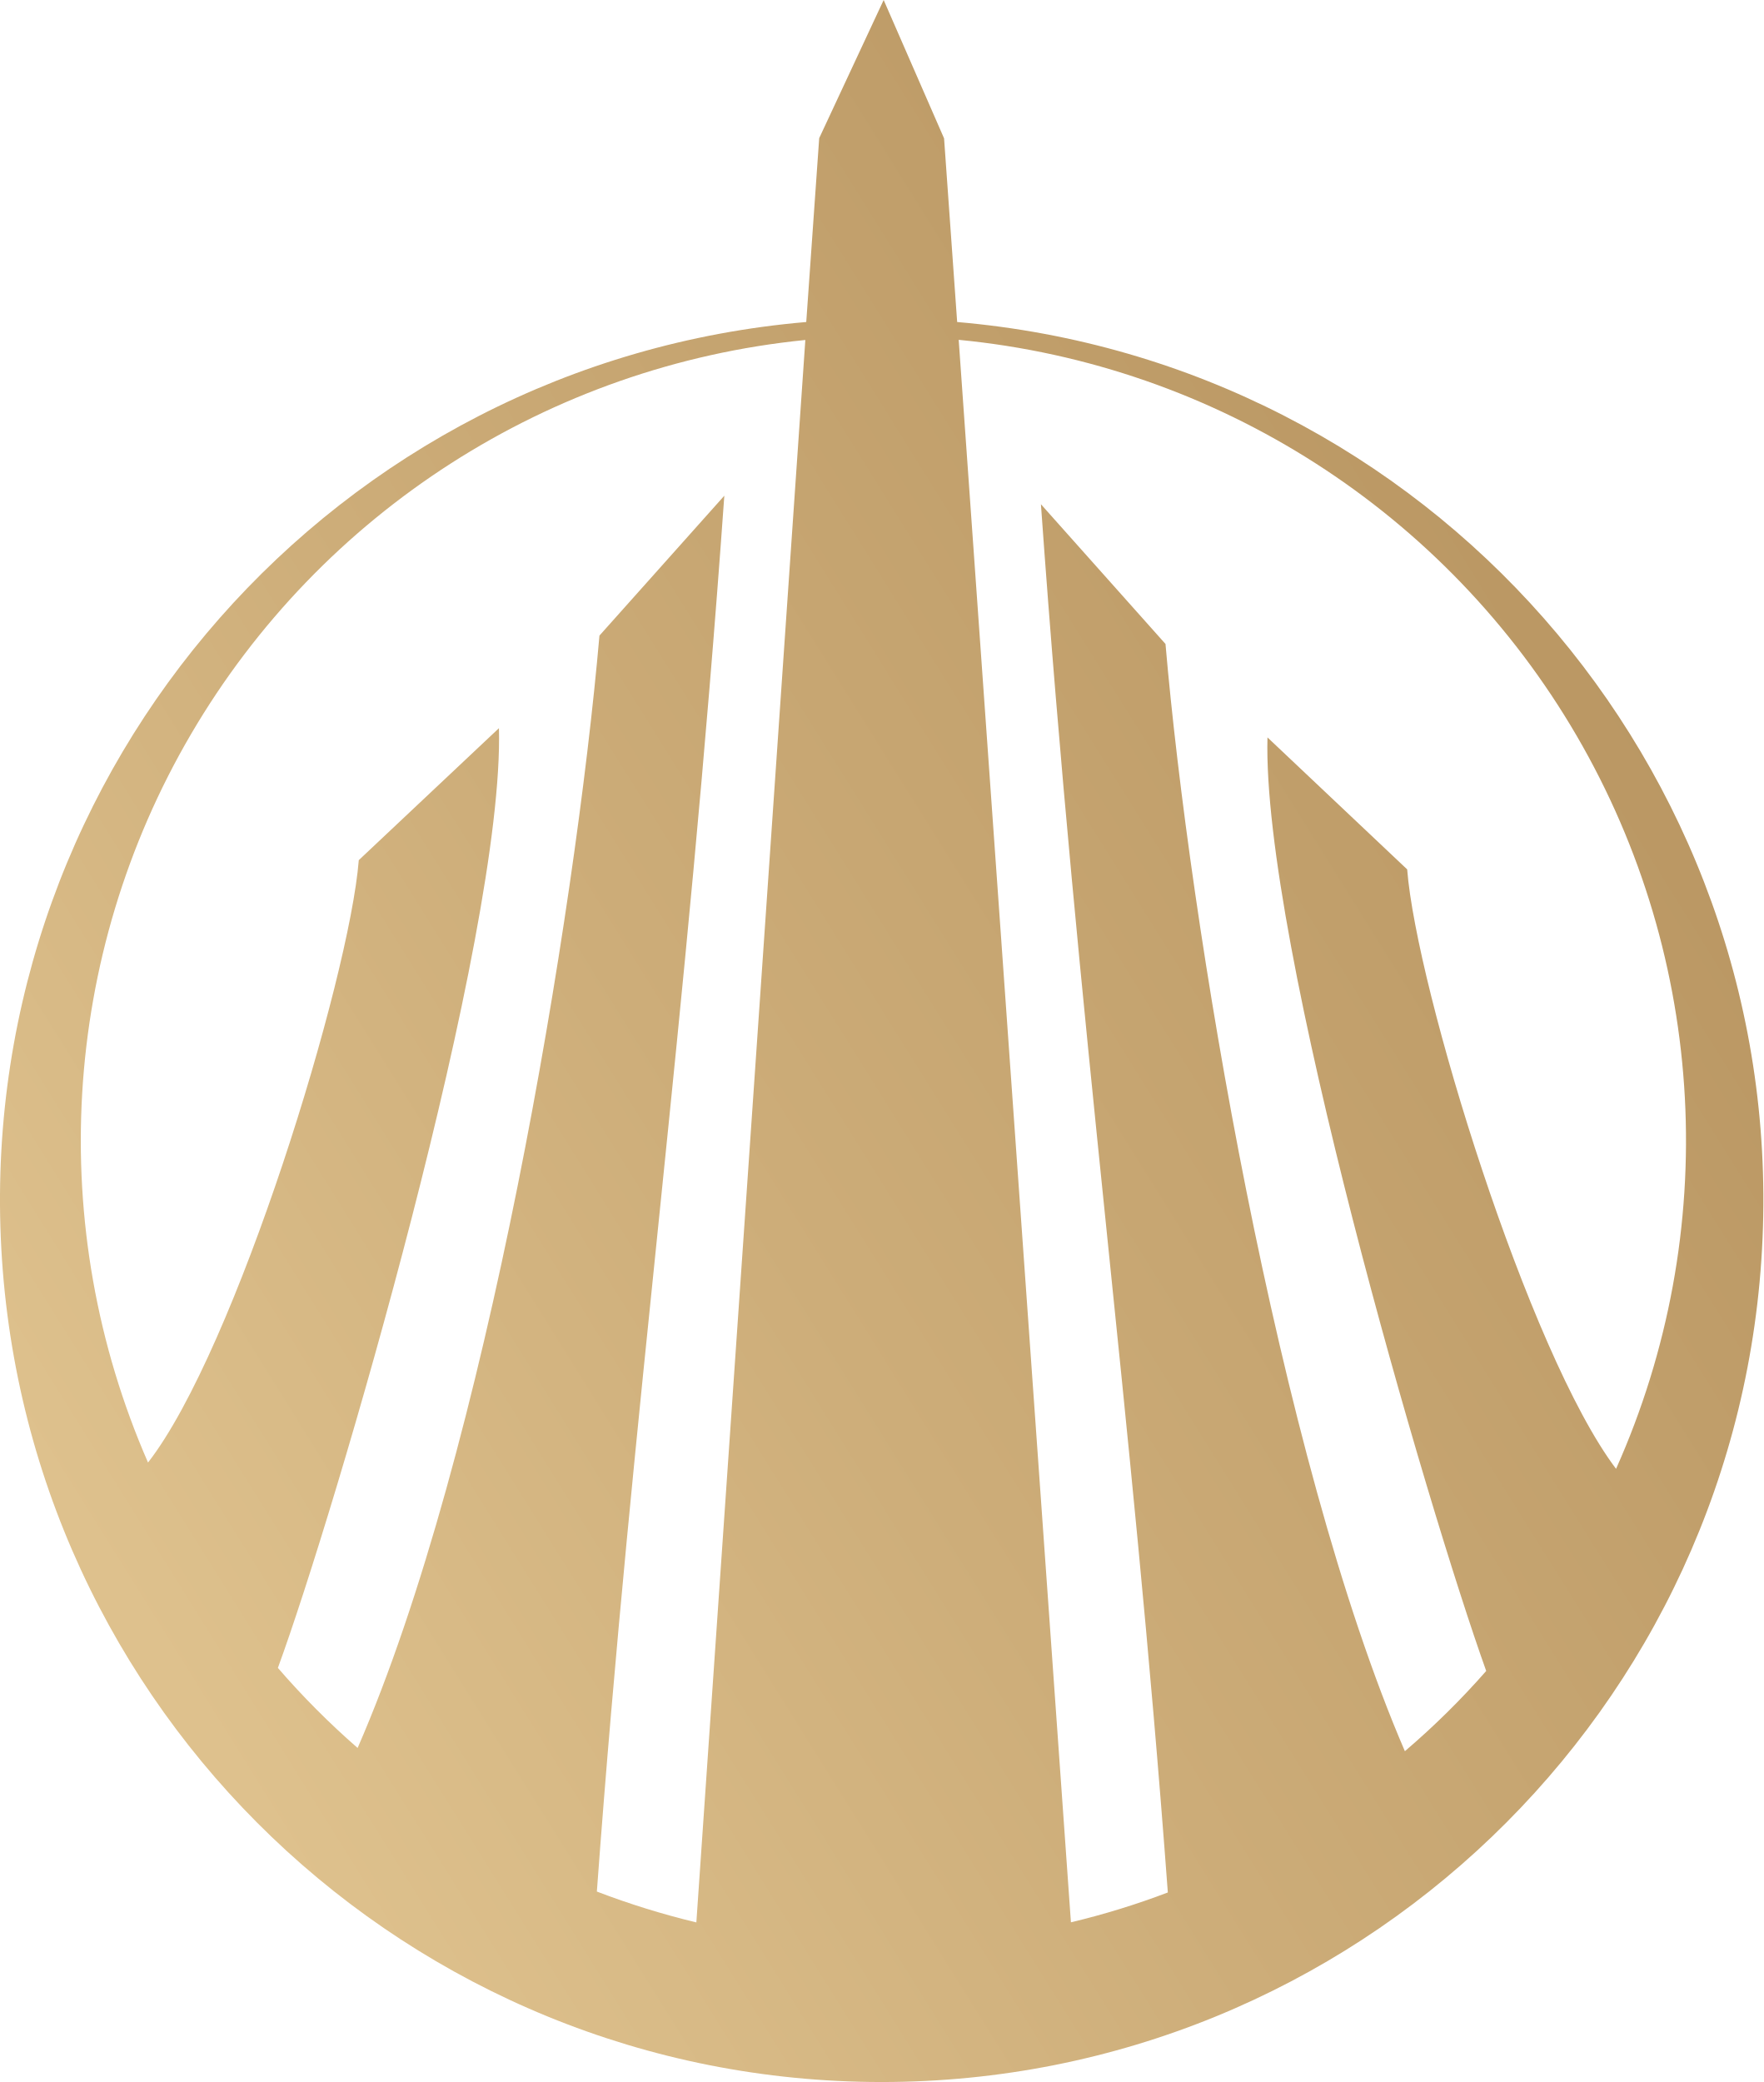
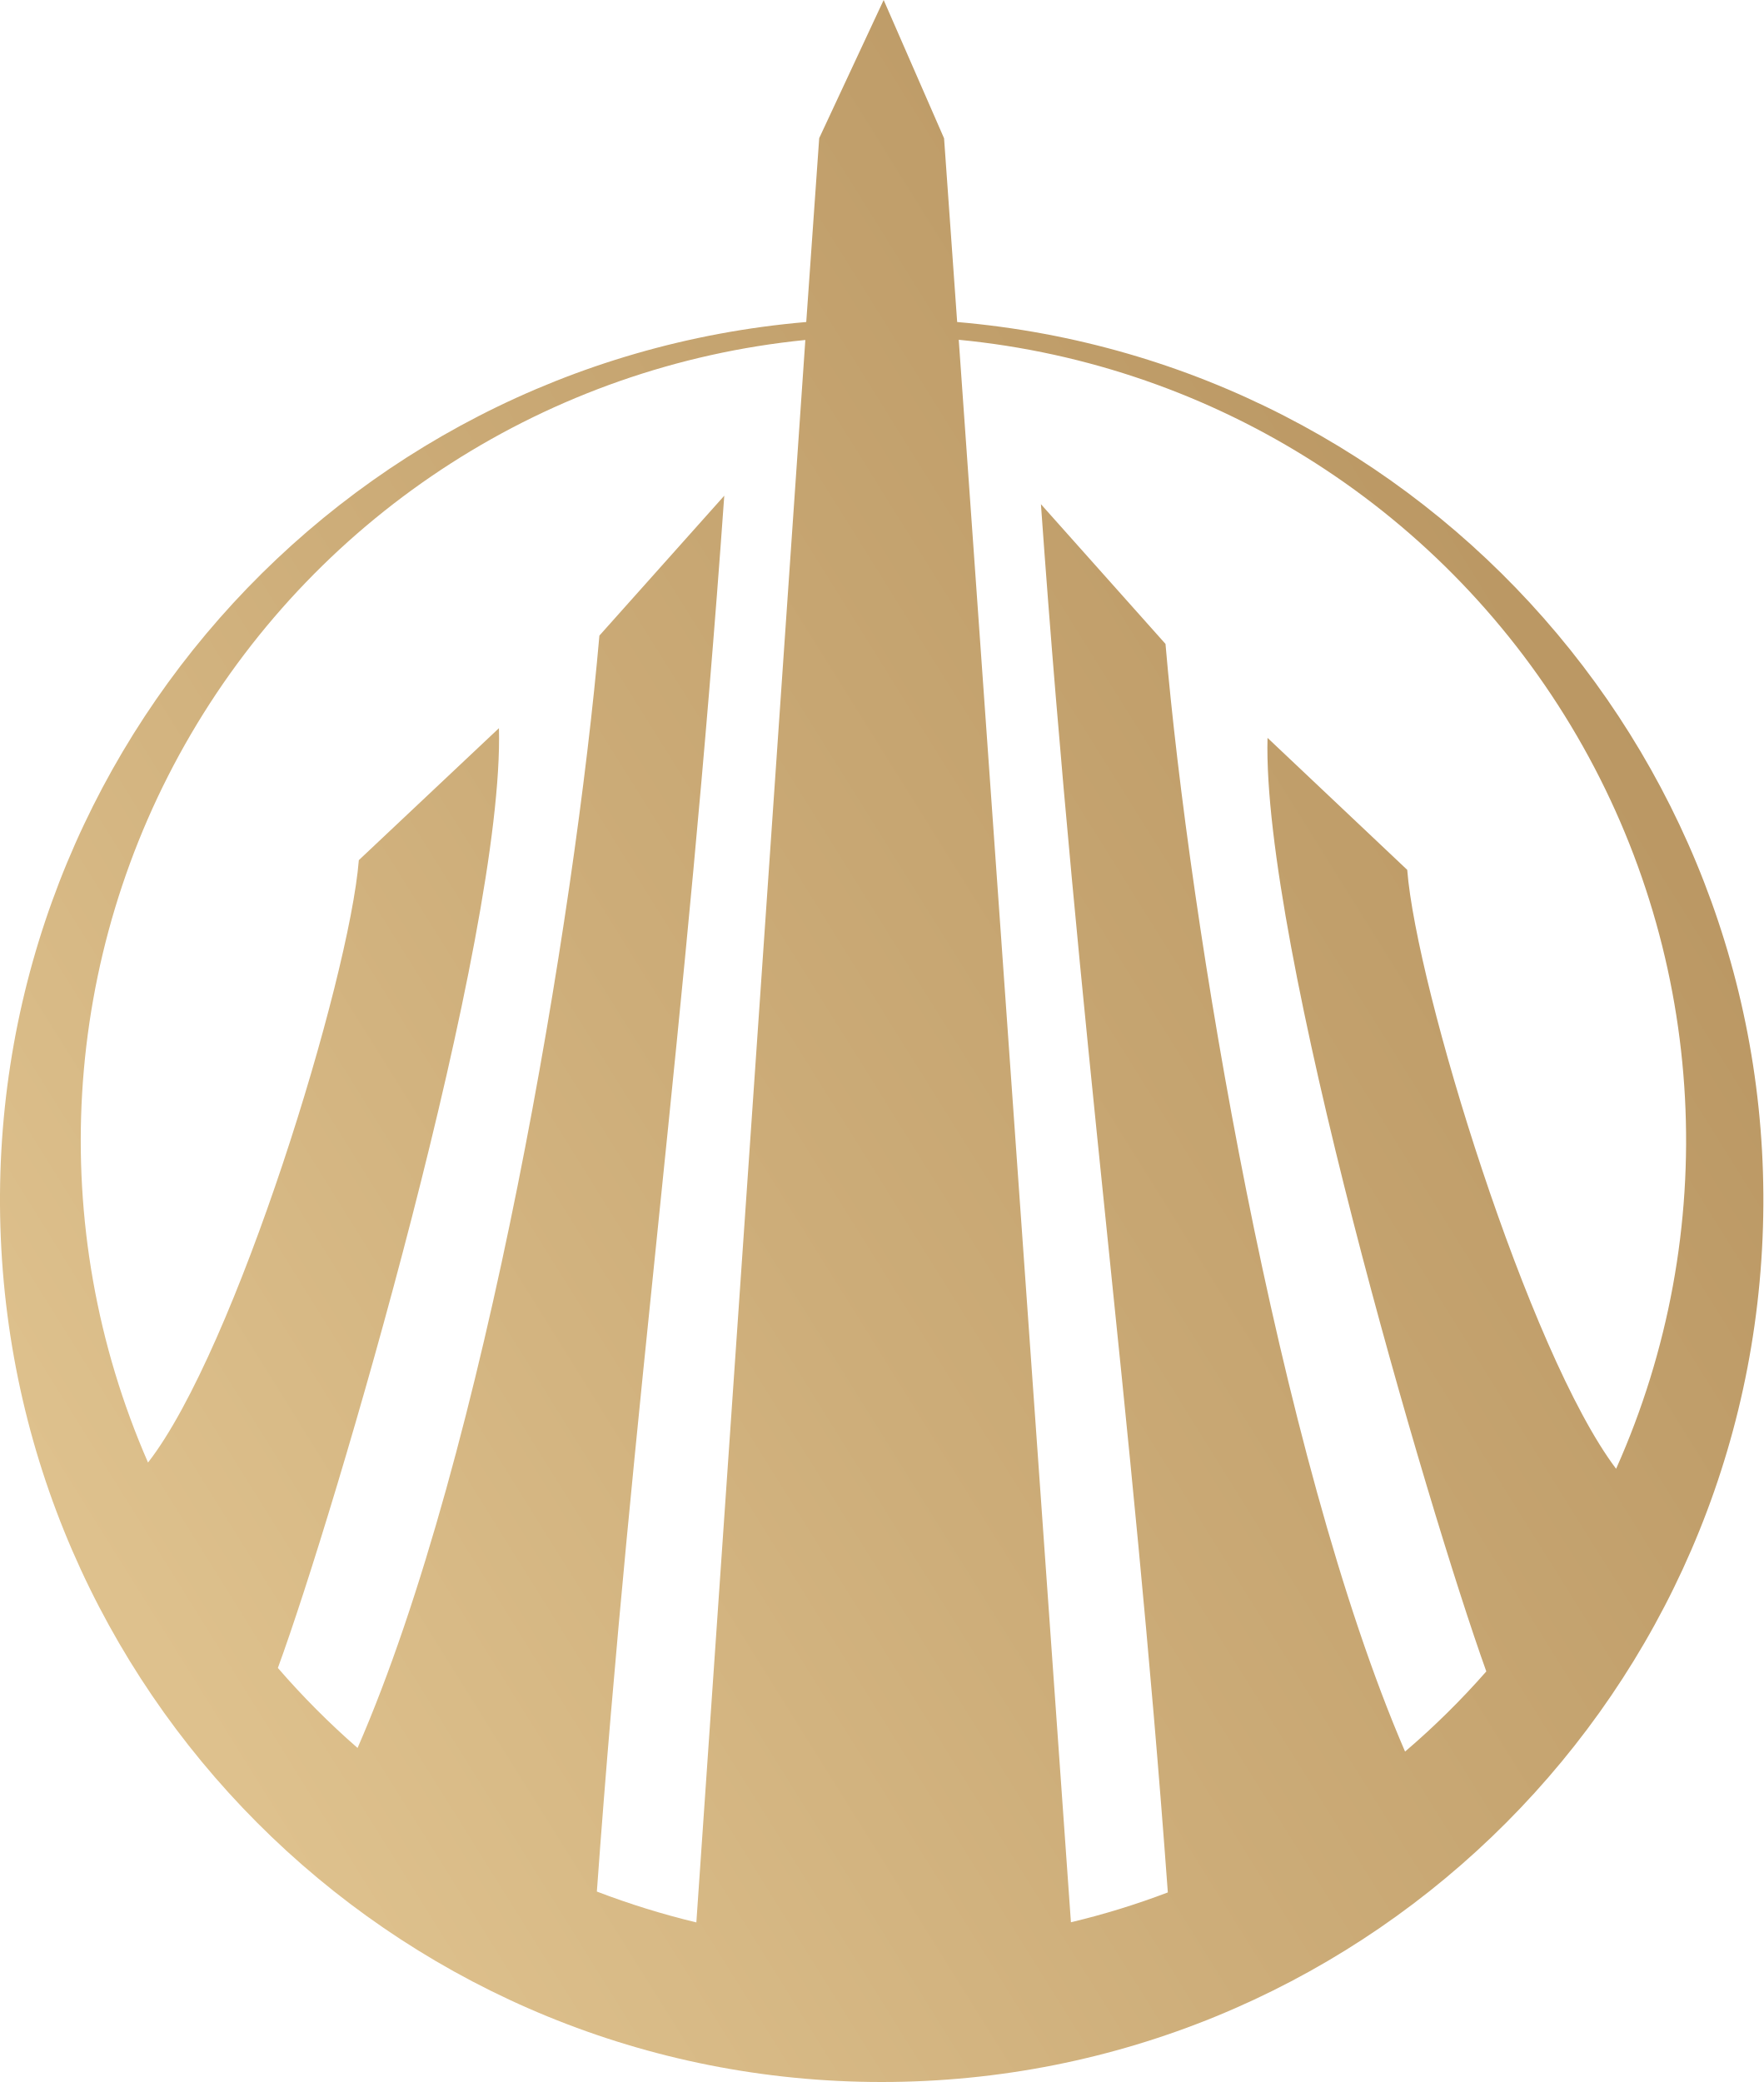
- <svg xmlns="http://www.w3.org/2000/svg" width="34.738" height="41.018" viewBox="0 0 34.738 41.018">
+ <svg xmlns="http://www.w3.org/2000/svg" width="34.738" height="41.018">
  <defs>
-     <style>.a{fill:url(#a);}</style>
-     <linearGradient id="a" x1="0.097" y1="0.87" x2="0.886" y2="0.283" gradientUnits="objectBoundingBox">
-       <stop offset="0.04" stop-color="#dec18d" />
-       <stop offset="0.45" stop-color="#cdad79" />
+     <linearGradient id="A" x1=".097" y1=".87" x2=".886" y2=".283">
+       <stop offset=".04" stop-color="#dec18d" />
+       <stop offset=".45" stop-color="#cdad79" />
      <stop offset="1" stop-color="#ba9763" />
    </linearGradient>
  </defs>
-   <path class="a" d="M48.064,12.235l-.258-3.619L46.616,5.89l-1.27,2.722-.255,3.622a17.369,17.369,0,1,0,2.972,0ZM34.683,38.748c1.119-3.054,4.463-14.432,4.354-18.512l-2.761,2.6c-.187,2.354-2.426,9.654-4.152,11.868A15.852,15.852,0,0,1,45.073,12.588L42.926,43.764a15.774,15.774,0,0,1-1.96-.608c.71-9.667,1.762-16.963,2.511-27.5l-2.46,2.756c-.48,5.508-2.232,16.112-4.764,21.915a15.875,15.875,0,0,1-1.57-1.576Zm22.2,1.641c-2.509-5.825-4.244-16.336-4.715-21.812l-2.454-2.753c.745,10.484,1.79,17.758,2.5,27.35a15.36,15.36,0,0,1-1.909.588L48.094,12.585a15.852,15.852,0,0,1,12.95,22.243c-1.725-2.283-3.934-9.475-4.115-11.81l-2.752-2.6c-.108,4.028,3.15,15.159,4.309,18.392A15.651,15.651,0,0,1,56.887,40.388Z" transform="translate(-29.208 -5.89)" />
+   <path d="M18.856 6.345l-.258-3.62L17.408 0l-1.27 2.722-.255 3.622C6.614 7.14-.382 15.098.016 24.393s8.05 16.625 17.353 16.625 16.955-7.33 17.353-16.625S28.124 7.14 18.855 6.344zM5.475 32.858c1.12-3.054 4.463-14.432 4.354-18.512l-2.76 2.6C6.88 19.3 4.642 26.6 2.916 28.814A15.85 15.85 0 0 1 15.865 6.698l-2.147 31.176c-.666-.16-1.32-.363-1.96-.608.7-9.667 1.762-16.963 2.51-27.5l-2.46 2.756c-.48 5.508-2.232 16.112-4.764 21.915-.56-.488-1.084-1.015-1.57-1.576zm22.2 1.64c-2.51-5.825-4.244-16.336-4.715-21.812l-2.454-2.753c.745 10.484 1.8 17.758 2.5 27.35a15.36 15.36 0 0 1-1.909.588l-2.21-31.177a15.85 15.85 0 0 1 12.95 22.243c-1.725-2.283-3.934-9.475-4.115-11.8l-2.752-2.6c-.108 4.028 3.15 15.16 4.31 18.392a15.65 15.65 0 0 1-1.599 1.578z" fill="url(#A)" />
</svg>
